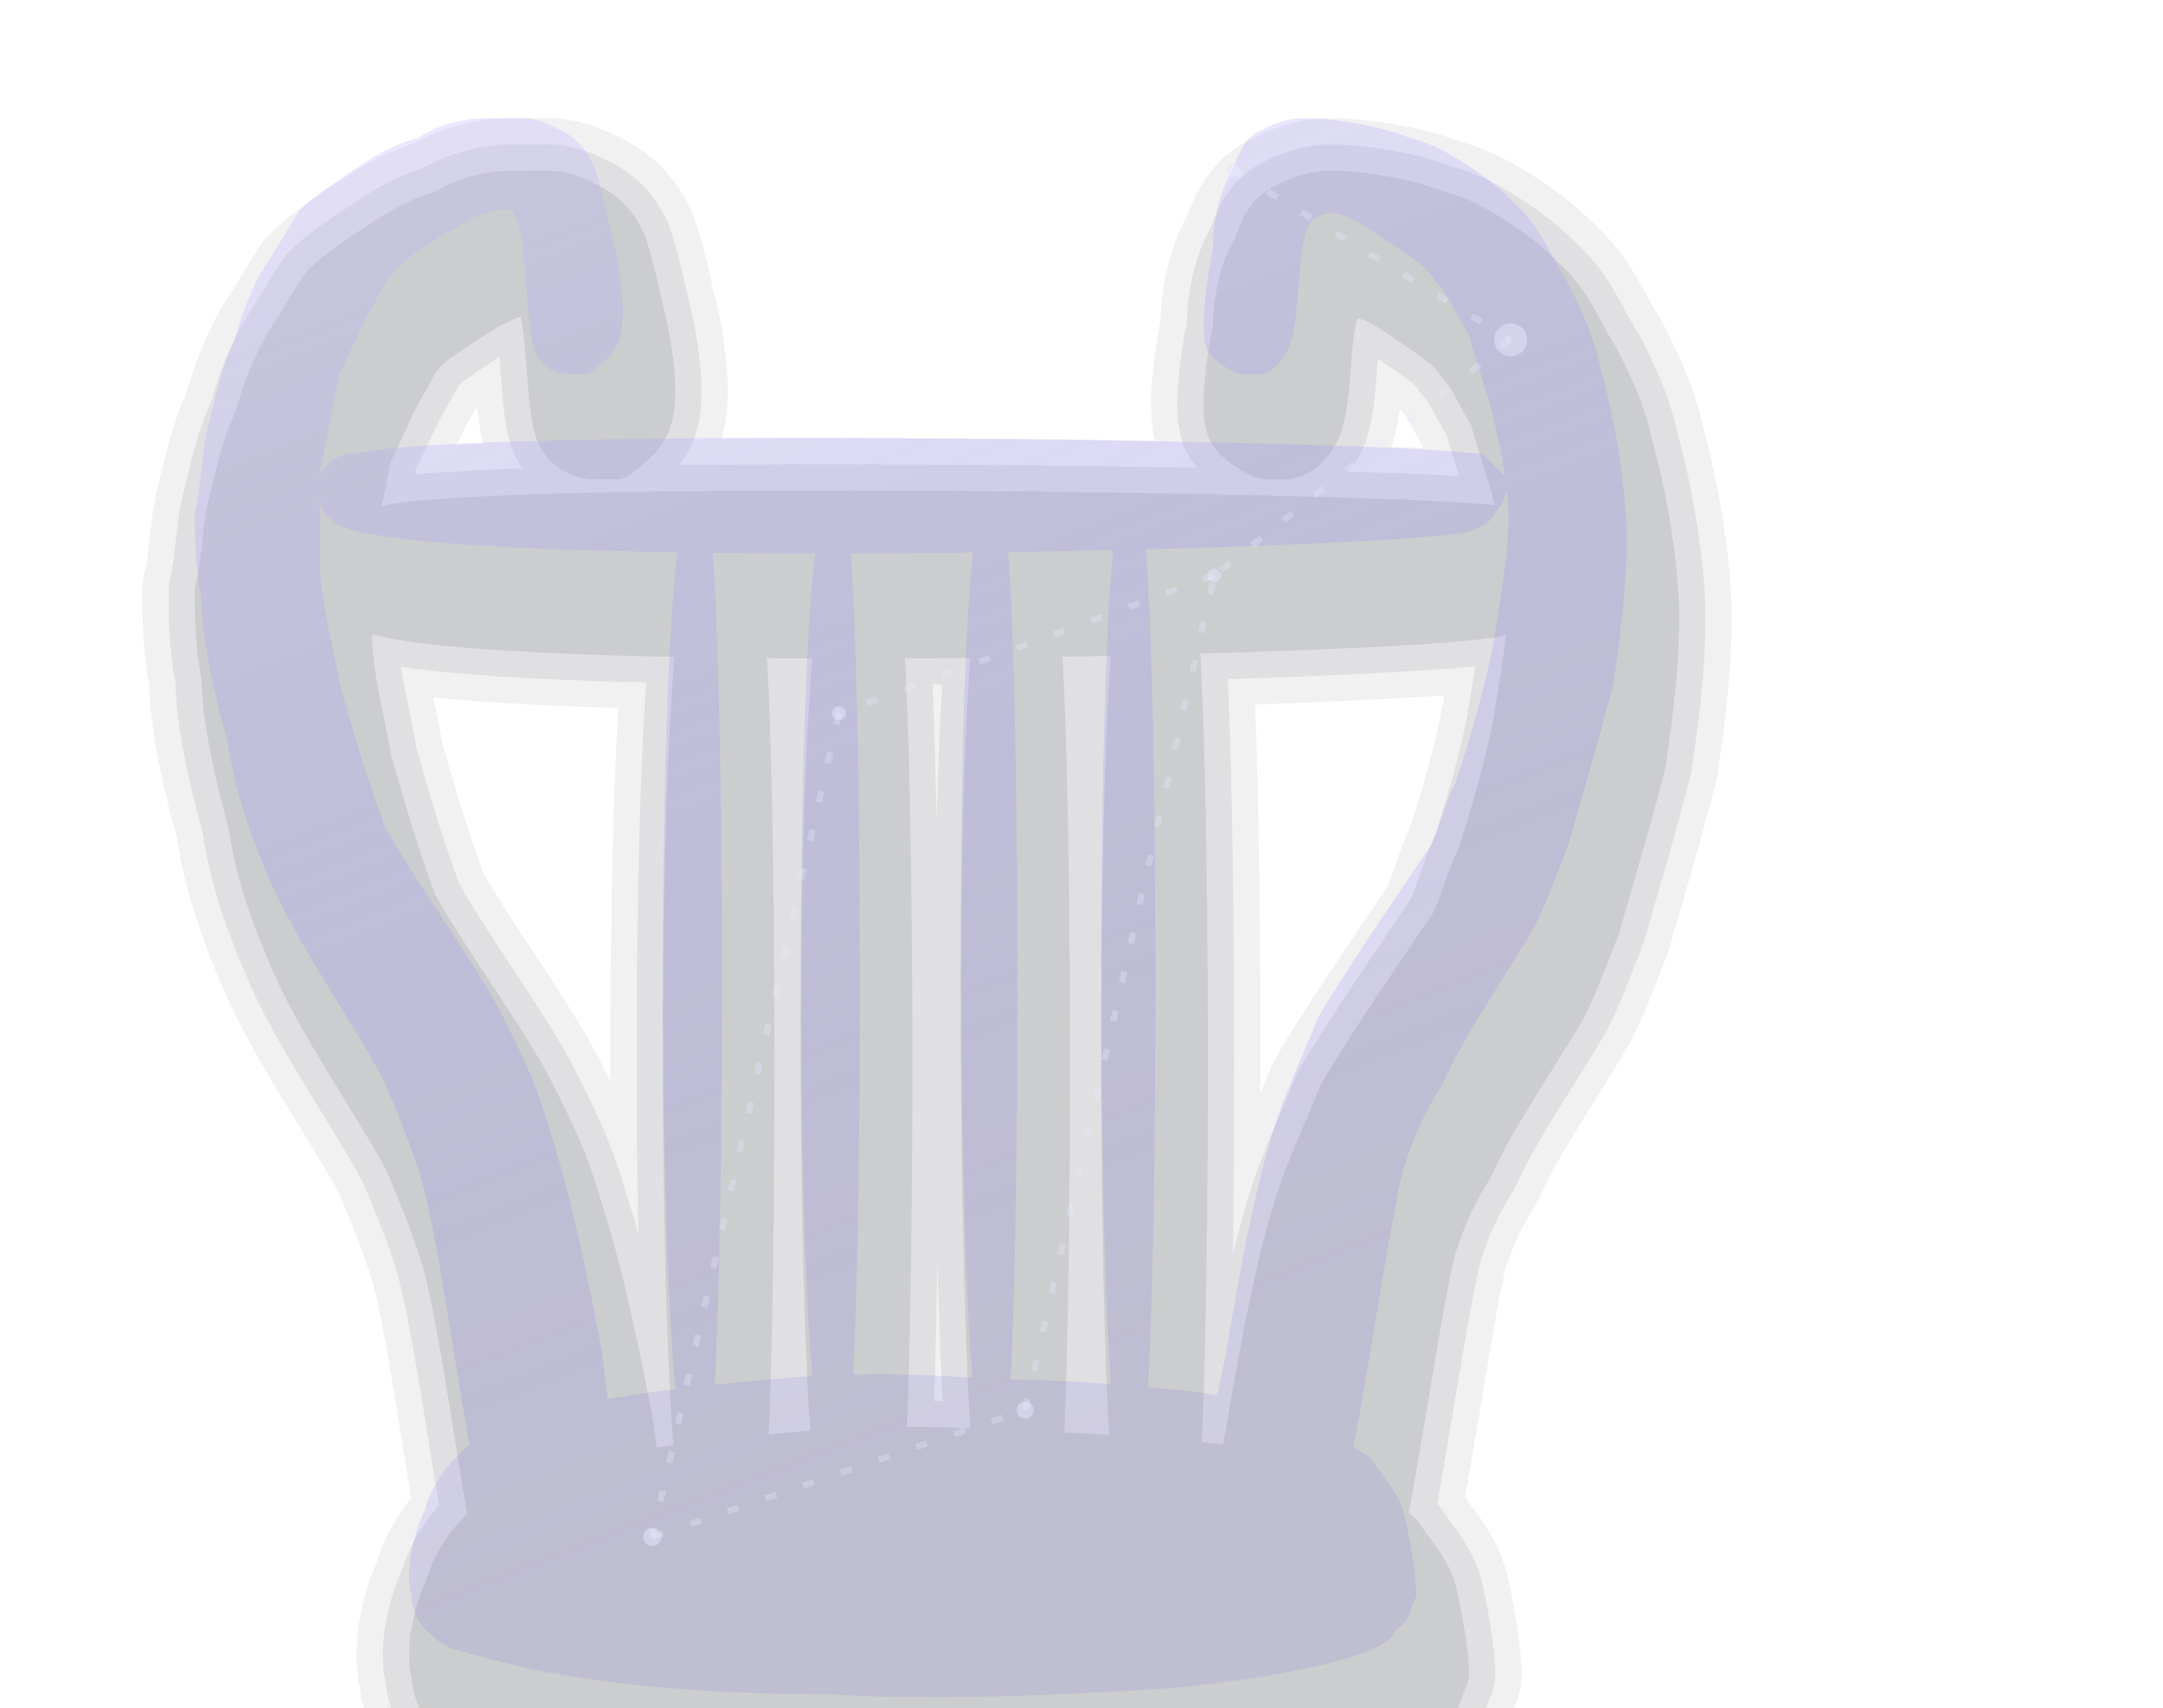
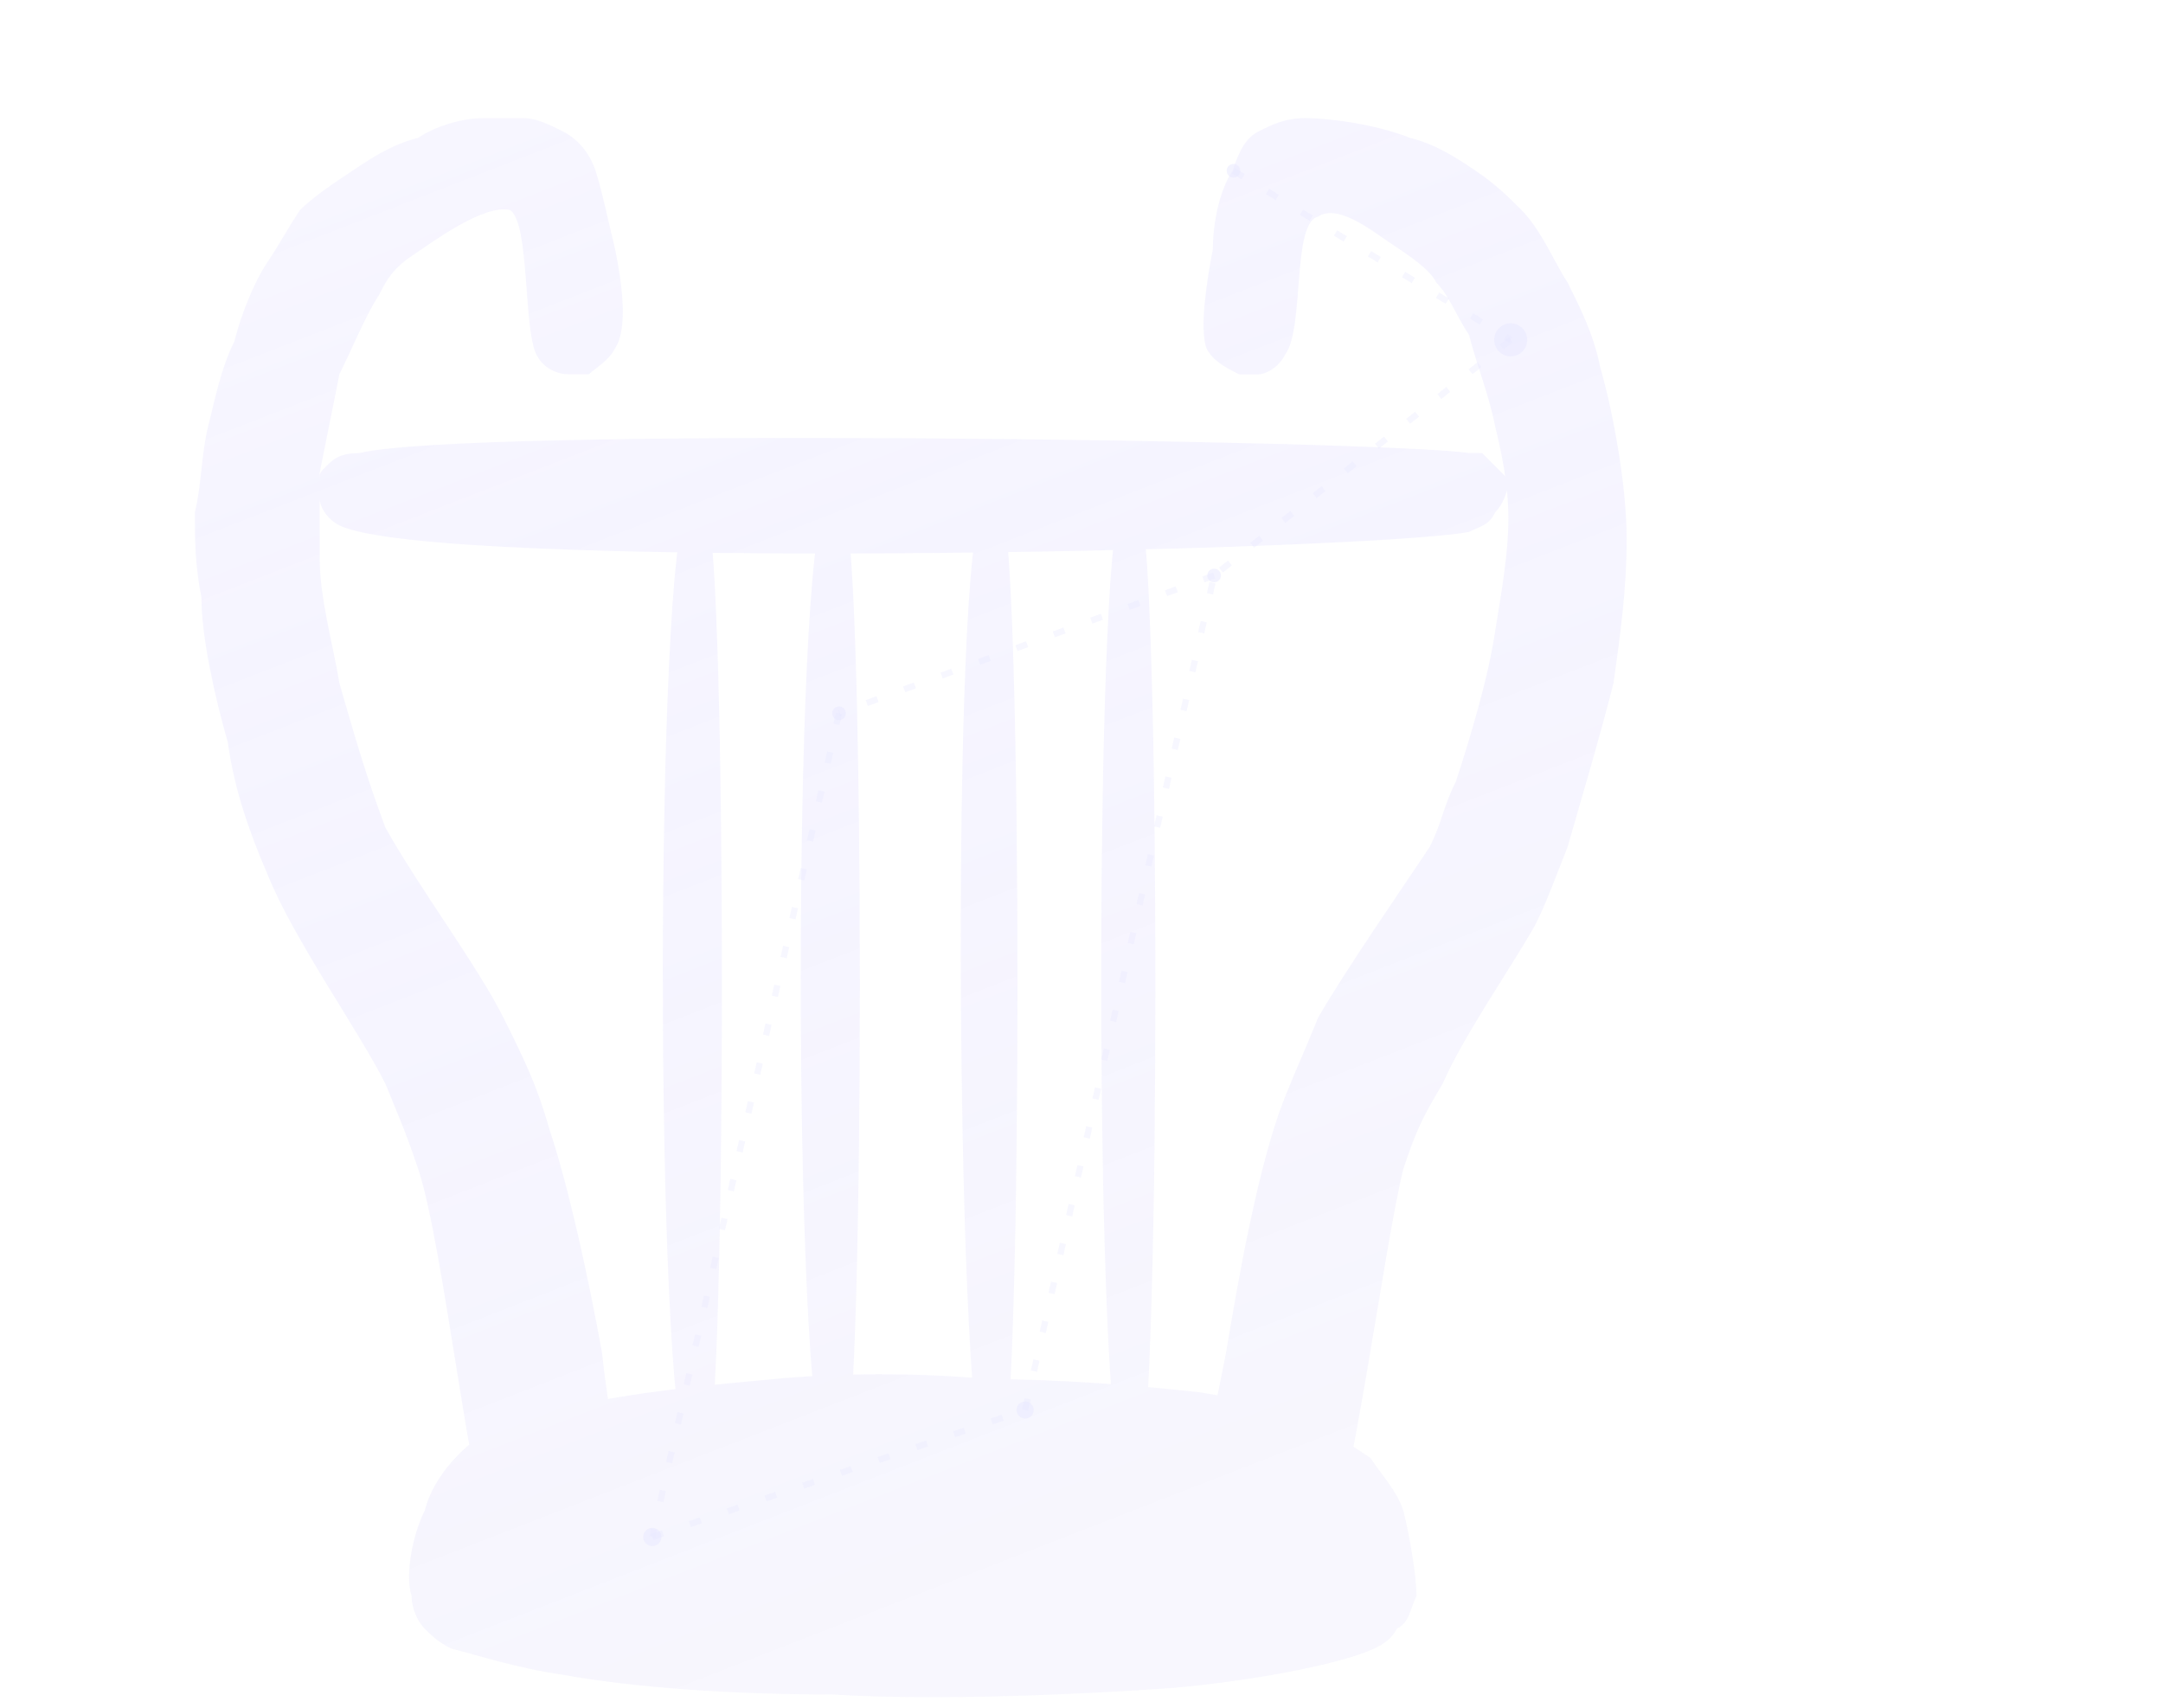
<svg xmlns="http://www.w3.org/2000/svg" viewBox="0 0 380 300" width="380" height="300">
  <defs>
    <linearGradient id="a1" x1="0" y1="0" x2=".35" y2="1">
      <stop offset="0" stop-color="#c4bcff" stop-opacity="0.32" />
      <stop offset=".55" stop-color="#8a7cff" stop-opacity="0.2" />
      <stop offset="1" stop-color="#6a5ae6" stop-opacity="0.13" />
    </linearGradient>
-     <clipPath id="a2">
-       <path d="M120 255C120 257 119 258 118 259C117 260 115 261 114 261C112 262 111 262 109 262C108 262 106 261 105 260C103 260 102 259 101 257C97 250 93 210 89 198C87 192 86 190 84 185C80 177 70 163 66 153C63 146 61 140 60 133C58 126 56 117 56 111C55 106 55 102 55 98C56 94 56 89 57 85C58 81 59 76 61 72C62 68 64 63 66 60C68 57 69 55 71 52C73 50 76 48 79 46C82 44 85 42 89 41C92 39 96 38 99 38C102 38 103 38 105 38C107 38 109 39 111 40C113 41 115 43 116 46C117 49 118 54 119 58C120 63 121 70 119 73C118 75 116 76 115 77C114 77 113 77 112 77C110 77 108 76 107 74C105 70 106 54 103 52C99 51 91 57 88 59C85 61 84 63 83 65C81 68 79 73 77 77C76 82 75 87 74 92C74 96 74 101 74 105C74 111 76 118 77 124C79 131 81 138 84 146C89 155 98 167 102 175C105 181 107 185 109 192C112 201 115 215 117 226C118 236 121 250 120 255ZM227 257C226 259 225 260 224 260C223 261 221 262 219 262C218 262 216 262 215 261C213 261 212 260 211 259C210 258 209 257 208 255C207 250 210 236 212 226C214 214 217 197 221 187C223 182 224 180 226 175C230 168 239 155 243 149C245 145 245 143 247 139C249 133 252 123 253 116C254 110 255 104 255 99C255 94 254 89 253 85C252 80 250 75 249 71C247 68 246 65 244 63C243 61 240 59 237 57C234 55 229 51 226 53C222 54 224 70 221 74C220 76 218 77 217 77C216 77 215 77 214 77C212 76 210 75 209 73C208 70 209 63 210 58C210 54 211 49 213 46C214 43 215 41 217 40C219 39 221 38 224 38C228 38 235 39 240 41C244 42 247 44 250 46C253 48 255 50 257 52C260 55 262 60 264 63C266 67 268 71 269 76C271 83 273 94 273 102C273 110 272 117 271 124C269 132 266 142 264 149C262 154 261 157 259 161C255 168 248 178 245 185C242 190 241 192 239 198C236 210 231 250 227 257ZM77 100C75 99 74 97 74 96C74 95 74 94 74 93C74 92 74 92 75 91C76 90 77 89 80 89C96 85 236 87 249 89C250 89 250 89 251 89C252 90 254 92 255 93C255 95 254 97 253 98C252 100 251 100 249 101C233 104 91 107 77 100ZM98 239C102 236 107 235 113 234C122 232 132 231 143 230C153 229 165 229 176 230C187 230 199 231 208 232C214 233 220 234 224 236C228 238 231 240 234 242C236 245 238 247 239 250C240 254 241 260 241 263C240 265 240 267 238 268C237 270 235 271 232 272C226 274 215 276 204 277C190 278 168 279 152 278C137 278 122 277 111 275C104 274 98 272 94 271C92 270 91 269 90 268C89 267 88 265 88 263C87 260 88 254 90 250C91 246 94 242 98 239ZM130 97C130 96 131 96 131 96C132 96 132 97 133 98C136 106 136 234 133 242C132 243 132 244 131 244C131 244 130 243 130 242C125 233 125 104 130 97ZM151 97C151 96 152 96 153 96C153 96 153 97 154 98C157 106 157 234 154 242C153 243 153 244 153 244C152 244 151 243 151 242C146 233 146 104 151 97ZM175 97C175 96 176 96 177 96C177 96 177 97 178 98C181 106 181 234 178 242C177 243 177 244 177 244C176 244 175 243 175 242C171 233 170 104 175 97ZM196 97C197 96 197 96 198 96C198 96 199 97 199 98C202 106 202 234 199 242C199 243 198 244 198 244C197 244 196 243 196 242C192 233 192 104 196 97Z" />
-     </clipPath>
  </defs>
  <g transform="matrix(1.1538 0 0 1.1538 -29.22 -23.09)">
    <g>
-       <g transform="matrix(1 0 0 1 4 12)" opacity="0.55">
-         <path d="M120 255C120 257 119 258 118 259C117 260 115 261 114 261C112 262 111 262 109 262C108 262 106 261 105 260C103 260 102 259 101 257C97 250 93 210 89 198C87 192 86 190 84 185C80 177 70 163 66 153C63 146 61 140 60 133C58 126 56 117 56 111C55 106 55 102 55 98C56 94 56 89 57 85C58 81 59 76 61 72C62 68 64 63 66 60C68 57 69 55 71 52C73 50 76 48 79 46C82 44 85 42 89 41C92 39 96 38 99 38C102 38 103 38 105 38C107 38 109 39 111 40C113 41 115 43 116 46C117 49 118 54 119 58C120 63 121 70 119 73C118 75 116 76 115 77C114 77 113 77 112 77C110 77 108 76 107 74C105 70 106 54 103 52C99 51 91 57 88 59C85 61 84 63 83 65C81 68 79 73 77 77C76 82 75 87 74 92C74 96 74 101 74 105C74 111 76 118 77 124C79 131 81 138 84 146C89 155 98 167 102 175C105 181 107 185 109 192C112 201 115 215 117 226C118 236 121 250 120 255ZM227 257C226 259 225 260 224 260C223 261 221 262 219 262C218 262 216 262 215 261C213 261 212 260 211 259C210 258 209 257 208 255C207 250 210 236 212 226C214 214 217 197 221 187C223 182 224 180 226 175C230 168 239 155 243 149C245 145 245 143 247 139C249 133 252 123 253 116C254 110 255 104 255 99C255 94 254 89 253 85C252 80 250 75 249 71C247 68 246 65 244 63C243 61 240 59 237 57C234 55 229 51 226 53C222 54 224 70 221 74C220 76 218 77 217 77C216 77 215 77 214 77C212 76 210 75 209 73C208 70 209 63 210 58C210 54 211 49 213 46C214 43 215 41 217 40C219 39 221 38 224 38C228 38 235 39 240 41C244 42 247 44 250 46C253 48 255 50 257 52C260 55 262 60 264 63C266 67 268 71 269 76C271 83 273 94 273 102C273 110 272 117 271 124C269 132 266 142 264 149C262 154 261 157 259 161C255 168 248 178 245 185C242 190 241 192 239 198C236 210 231 250 227 257ZM77 100C75 99 74 97 74 96C74 95 74 94 74 93C74 92 74 92 75 91C76 90 77 89 80 89C96 85 236 87 249 89C250 89 250 89 251 89C252 90 254 92 255 93C255 95 254 97 253 98C252 100 251 100 249 101C233 104 91 107 77 100ZM98 239C102 236 107 235 113 234C122 232 132 231 143 230C153 229 165 229 176 230C187 230 199 231 208 232C214 233 220 234 224 236C228 238 231 240 234 242C236 245 238 247 239 250C240 254 241 260 241 263C240 265 240 267 238 268C237 270 235 271 232 272C226 274 215 276 204 277C190 278 168 279 152 278C137 278 122 277 111 275C104 274 98 272 94 271C92 270 91 269 90 268C89 267 88 265 88 263C87 260 88 254 90 250C91 246 94 242 98 239ZM130 97C130 96 131 96 131 96C132 96 132 97 133 98C136 106 136 234 133 242C132 243 132 244 131 244C131 244 130 243 130 242C125 233 125 104 130 97ZM151 97C151 96 152 96 153 96C153 96 153 97 154 98C157 106 157 234 154 242C153 243 153 244 153 244C152 244 151 243 151 242C146 233 146 104 151 97ZM175 97C175 96 176 96 177 96C177 96 177 97 178 98C181 106 181 234 178 242C177 243 177 244 177 244C176 244 175 243 175 242C171 233 170 104 175 97ZM196 97C197 96 197 96 198 96C198 96 199 97 199 98C202 106 202 234 199 242C199 243 198 244 198 244C197 244 196 243 196 242C192 233 192 104 196 97Z" fill="#02030c" stroke="#02030c" stroke-width="24" stroke-linejoin="round" opacity="0.1" />
-         <path d="M120 255C120 257 119 258 118 259C117 260 115 261 114 261C112 262 111 262 109 262C108 262 106 261 105 260C103 260 102 259 101 257C97 250 93 210 89 198C87 192 86 190 84 185C80 177 70 163 66 153C63 146 61 140 60 133C58 126 56 117 56 111C55 106 55 102 55 98C56 94 56 89 57 85C58 81 59 76 61 72C62 68 64 63 66 60C68 57 69 55 71 52C73 50 76 48 79 46C82 44 85 42 89 41C92 39 96 38 99 38C102 38 103 38 105 38C107 38 109 39 111 40C113 41 115 43 116 46C117 49 118 54 119 58C120 63 121 70 119 73C118 75 116 76 115 77C114 77 113 77 112 77C110 77 108 76 107 74C105 70 106 54 103 52C99 51 91 57 88 59C85 61 84 63 83 65C81 68 79 73 77 77C76 82 75 87 74 92C74 96 74 101 74 105C74 111 76 118 77 124C79 131 81 138 84 146C89 155 98 167 102 175C105 181 107 185 109 192C112 201 115 215 117 226C118 236 121 250 120 255ZM227 257C226 259 225 260 224 260C223 261 221 262 219 262C218 262 216 262 215 261C213 261 212 260 211 259C210 258 209 257 208 255C207 250 210 236 212 226C214 214 217 197 221 187C223 182 224 180 226 175C230 168 239 155 243 149C245 145 245 143 247 139C249 133 252 123 253 116C254 110 255 104 255 99C255 94 254 89 253 85C252 80 250 75 249 71C247 68 246 65 244 63C243 61 240 59 237 57C234 55 229 51 226 53C222 54 224 70 221 74C220 76 218 77 217 77C216 77 215 77 214 77C212 76 210 75 209 73C208 70 209 63 210 58C210 54 211 49 213 46C214 43 215 41 217 40C219 39 221 38 224 38C228 38 235 39 240 41C244 42 247 44 250 46C253 48 255 50 257 52C260 55 262 60 264 63C266 67 268 71 269 76C271 83 273 94 273 102C273 110 272 117 271 124C269 132 266 142 264 149C262 154 261 157 259 161C255 168 248 178 245 185C242 190 241 192 239 198C236 210 231 250 227 257ZM77 100C75 99 74 97 74 96C74 95 74 94 74 93C74 92 74 92 75 91C76 90 77 89 80 89C96 85 236 87 249 89C250 89 250 89 251 89C252 90 254 92 255 93C255 95 254 97 253 98C252 100 251 100 249 101C233 104 91 107 77 100ZM98 239C102 236 107 235 113 234C122 232 132 231 143 230C153 229 165 229 176 230C187 230 199 231 208 232C214 233 220 234 224 236C228 238 231 240 234 242C236 245 238 247 239 250C240 254 241 260 241 263C240 265 240 267 238 268C237 270 235 271 232 272C226 274 215 276 204 277C190 278 168 279 152 278C137 278 122 277 111 275C104 274 98 272 94 271C92 270 91 269 90 268C89 267 88 265 88 263C87 260 88 254 90 250C91 246 94 242 98 239ZM130 97C130 96 131 96 131 96C132 96 132 97 133 98C136 106 136 234 133 242C132 243 132 244 131 244C131 244 130 243 130 242C125 233 125 104 130 97ZM151 97C151 96 152 96 153 96C153 96 153 97 154 98C157 106 157 234 154 242C153 243 153 244 153 244C152 244 151 243 151 242C146 233 146 104 151 97ZM175 97C175 96 176 96 177 96C177 96 177 97 178 98C181 106 181 234 178 242C177 243 177 244 177 244C176 244 175 243 175 242C171 233 170 104 175 97ZM196 97C197 96 197 96 198 96C198 96 199 97 199 98C202 106 202 234 199 242C199 243 198 244 198 244C197 244 196 243 196 242C192 233 192 104 196 97Z" fill="#02030c" stroke="#02030c" stroke-width="16" stroke-linejoin="round" opacity="0.14" />
-         <path d="M120 255C120 257 119 258 118 259C117 260 115 261 114 261C112 262 111 262 109 262C108 262 106 261 105 260C103 260 102 259 101 257C97 250 93 210 89 198C87 192 86 190 84 185C80 177 70 163 66 153C63 146 61 140 60 133C58 126 56 117 56 111C55 106 55 102 55 98C56 94 56 89 57 85C58 81 59 76 61 72C62 68 64 63 66 60C68 57 69 55 71 52C73 50 76 48 79 46C82 44 85 42 89 41C92 39 96 38 99 38C102 38 103 38 105 38C107 38 109 39 111 40C113 41 115 43 116 46C117 49 118 54 119 58C120 63 121 70 119 73C118 75 116 76 115 77C114 77 113 77 112 77C110 77 108 76 107 74C105 70 106 54 103 52C99 51 91 57 88 59C85 61 84 63 83 65C81 68 79 73 77 77C76 82 75 87 74 92C74 96 74 101 74 105C74 111 76 118 77 124C79 131 81 138 84 146C89 155 98 167 102 175C105 181 107 185 109 192C112 201 115 215 117 226C118 236 121 250 120 255ZM227 257C226 259 225 260 224 260C223 261 221 262 219 262C218 262 216 262 215 261C213 261 212 260 211 259C210 258 209 257 208 255C207 250 210 236 212 226C214 214 217 197 221 187C223 182 224 180 226 175C230 168 239 155 243 149C245 145 245 143 247 139C249 133 252 123 253 116C254 110 255 104 255 99C255 94 254 89 253 85C252 80 250 75 249 71C247 68 246 65 244 63C243 61 240 59 237 57C234 55 229 51 226 53C222 54 224 70 221 74C220 76 218 77 217 77C216 77 215 77 214 77C212 76 210 75 209 73C208 70 209 63 210 58C210 54 211 49 213 46C214 43 215 41 217 40C219 39 221 38 224 38C228 38 235 39 240 41C244 42 247 44 250 46C253 48 255 50 257 52C260 55 262 60 264 63C266 67 268 71 269 76C271 83 273 94 273 102C273 110 272 117 271 124C269 132 266 142 264 149C262 154 261 157 259 161C255 168 248 178 245 185C242 190 241 192 239 198C236 210 231 250 227 257ZM77 100C75 99 74 97 74 96C74 95 74 94 74 93C74 92 74 92 75 91C76 90 77 89 80 89C96 85 236 87 249 89C250 89 250 89 251 89C252 90 254 92 255 93C255 95 254 97 253 98C252 100 251 100 249 101C233 104 91 107 77 100ZM98 239C102 236 107 235 113 234C122 232 132 231 143 230C153 229 165 229 176 230C187 230 199 231 208 232C214 233 220 234 224 236C228 238 231 240 234 242C236 245 238 247 239 250C240 254 241 260 241 263C240 265 240 267 238 268C237 270 235 271 232 272C226 274 215 276 204 277C190 278 168 279 152 278C137 278 122 277 111 275C104 274 98 272 94 271C92 270 91 269 90 268C89 267 88 265 88 263C87 260 88 254 90 250C91 246 94 242 98 239ZM130 97C130 96 131 96 131 96C132 96 132 97 133 98C136 106 136 234 133 242C132 243 132 244 131 244C131 244 130 243 130 242C125 233 125 104 130 97ZM151 97C151 96 152 96 153 96C153 96 153 97 154 98C157 106 157 234 154 242C153 243 153 244 153 244C152 244 151 243 151 242C146 233 146 104 151 97ZM175 97C175 96 176 96 177 96C177 96 177 97 178 98C181 106 181 234 178 242C177 243 177 244 177 244C176 244 175 243 175 242C171 233 170 104 175 97ZM196 97C197 96 197 96 198 96C198 96 199 97 199 98C202 106 202 234 199 242C199 243 198 244 198 244C197 244 196 243 196 242C192 233 192 104 196 97Z" fill="#02030c" stroke="#02030c" stroke-width="8" stroke-linejoin="round" opacity="0.18" />
-       </g>
      <g>
-         <path d="M120 255C120 257 119 258 118 259C117 260 115 261 114 261C112 262 111 262 109 262C108 262 106 261 105 260C103 260 102 259 101 257C97 250 93 210 89 198C87 192 86 190 84 185C80 177 70 163 66 153C63 146 61 140 60 133C58 126 56 117 56 111C55 106 55 102 55 98C56 94 56 89 57 85C58 81 59 76 61 72C62 68 64 63 66 60C68 57 69 55 71 52C73 50 76 48 79 46C82 44 85 42 89 41C92 39 96 38 99 38C102 38 103 38 105 38C107 38 109 39 111 40C113 41 115 43 116 46C117 49 118 54 119 58C120 63 121 70 119 73C118 75 116 76 115 77C114 77 113 77 112 77C110 77 108 76 107 74C105 70 106 54 103 52C99 51 91 57 88 59C85 61 84 63 83 65C81 68 79 73 77 77C76 82 75 87 74 92C74 96 74 101 74 105C74 111 76 118 77 124C79 131 81 138 84 146C89 155 98 167 102 175C105 181 107 185 109 192C112 201 115 215 117 226C118 236 121 250 120 255ZM227 257C226 259 225 260 224 260C223 261 221 262 219 262C218 262 216 262 215 261C213 261 212 260 211 259C210 258 209 257 208 255C207 250 210 236 212 226C214 214 217 197 221 187C223 182 224 180 226 175C230 168 239 155 243 149C245 145 245 143 247 139C249 133 252 123 253 116C254 110 255 104 255 99C255 94 254 89 253 85C252 80 250 75 249 71C247 68 246 65 244 63C243 61 240 59 237 57C234 55 229 51 226 53C222 54 224 70 221 74C220 76 218 77 217 77C216 77 215 77 214 77C212 76 210 75 209 73C208 70 209 63 210 58C210 54 211 49 213 46C214 43 215 41 217 40C219 39 221 38 224 38C228 38 235 39 240 41C244 42 247 44 250 46C253 48 255 50 257 52C260 55 262 60 264 63C266 67 268 71 269 76C271 83 273 94 273 102C273 110 272 117 271 124C269 132 266 142 264 149C262 154 261 157 259 161C255 168 248 178 245 185C242 190 241 192 239 198C236 210 231 250 227 257ZM77 100C75 99 74 97 74 96C74 95 74 94 74 93C74 92 74 92 75 91C76 90 77 89 80 89C96 85 236 87 249 89C250 89 250 89 251 89C252 90 254 92 255 93C255 95 254 97 253 98C252 100 251 100 249 101C233 104 91 107 77 100ZM98 239C102 236 107 235 113 234C122 232 132 231 143 230C153 229 165 229 176 230C187 230 199 231 208 232C214 233 220 234 224 236C228 238 231 240 234 242C236 245 238 247 239 250C240 254 241 260 241 263C240 265 240 267 238 268C237 270 235 271 232 272C226 274 215 276 204 277C190 278 168 279 152 278C137 278 122 277 111 275C104 274 98 272 94 271C92 270 91 269 90 268C89 267 88 265 88 263C87 260 88 254 90 250C91 246 94 242 98 239ZM130 97C130 96 131 96 131 96C132 96 132 97 133 98C136 106 136 234 133 242C132 243 132 244 131 244C131 244 130 243 130 242C125 233 125 104 130 97ZM151 97C151 96 152 96 153 96C153 96 153 97 154 98C157 106 157 234 154 242C153 243 153 244 153 244C152 244 151 243 151 242C146 233 146 104 151 97ZM175 97C175 96 176 96 177 96C177 96 177 97 178 98C181 106 181 234 178 242C177 243 177 244 177 244C176 244 175 243 175 242C171 233 170 104 175 97ZM196 97C197 96 197 96 198 96C198 96 199 97 199 98C202 106 202 234 199 242C199 243 198 244 198 244C197 244 196 243 196 242C192 233 192 104 196 97Z" fill="url(#a1)" />
+         <path d="M120 255C120 257 119 258 118 259C117 260 115 261 114 261C112 262 111 262 109 262C108 262 106 261 105 260C103 260 102 259 101 257C97 250 93 210 89 198C87 192 86 190 84 185C80 177 70 163 66 153C63 146 61 140 60 133C58 126 56 117 56 111C55 106 55 102 55 98C56 94 56 89 57 85C58 81 59 76 61 72C62 68 64 63 66 60C68 57 69 55 71 52C73 50 76 48 79 46C82 44 85 42 89 41C92 39 96 38 99 38C102 38 103 38 105 38C107 38 109 39 111 40C113 41 115 43 116 46C117 49 118 54 119 58C120 63 121 70 119 73C118 75 116 76 115 77C114 77 113 77 112 77C110 77 108 76 107 74C105 70 106 54 103 52C99 51 91 57 88 59C85 61 84 63 83 65C81 68 79 73 77 77C76 82 75 87 74 92C74 96 74 101 74 105C74 111 76 118 77 124C79 131 81 138 84 146C89 155 98 167 102 175C105 181 107 185 109 192C112 201 115 215 117 226C118 236 121 250 120 255ZM227 257C226 259 225 260 224 260C223 261 221 262 219 262C218 262 216 262 215 261C213 261 212 260 211 259C210 258 209 257 208 255C207 250 210 236 212 226C214 214 217 197 221 187C223 182 224 180 226 175C230 168 239 155 243 149C245 145 245 143 247 139C249 133 252 123 253 116C254 110 255 104 255 99C255 94 254 89 253 85C252 80 250 75 249 71C247 68 246 65 244 63C243 61 240 59 237 57C234 55 229 51 226 53C222 54 224 70 221 74C220 76 218 77 217 77C216 77 215 77 214 77C212 76 210 75 209 73C208 70 209 63 210 58C210 54 211 49 213 46C214 43 215 41 217 40C219 39 221 38 224 38C228 38 235 39 240 41C244 42 247 44 250 46C253 48 255 50 257 52C260 55 262 60 264 63C266 67 268 71 269 76C271 83 273 94 273 102C273 110 272 117 271 124C269 132 266 142 264 149C262 154 261 157 259 161C255 168 248 178 245 185C242 190 241 192 239 198C236 210 231 250 227 257ZM77 100C75 99 74 97 74 96C74 95 74 94 74 93C74 92 74 92 75 91C76 90 77 89 80 89C96 85 236 87 249 89C250 89 250 89 251 89C252 90 254 92 255 93C255 95 254 97 253 98C252 100 251 100 249 101C233 104 91 107 77 100ZM98 239C102 236 107 235 113 234C122 232 132 231 143 230C153 229 165 229 176 230C187 230 199 231 208 232C214 233 220 234 224 236C228 238 231 240 234 242C236 245 238 247 239 250C240 254 241 260 241 263C240 265 240 267 238 268C237 270 235 271 232 272C226 274 215 276 204 277C190 278 168 279 152 278C137 278 122 277 111 275C104 274 98 272 94 271C92 270 91 269 90 268C89 267 88 265 88 263C87 260 88 254 90 250C91 246 94 242 98 239ZM130 97C130 96 131 96 131 96C132 96 132 97 133 98C136 106 136 234 133 242C132 243 132 244 131 244C131 244 130 243 130 242C125 233 125 104 130 97ZM151 97C151 96 152 96 153 96C153 96 153 97 154 98C157 106 157 234 154 242C153 243 153 244 153 244C152 244 151 243 151 242C146 233 146 104 151 97ZM175 97C175 96 176 96 177 96C177 96 177 97 178 98C181 106 181 234 178 242C177 243 177 244 177 244C176 244 175 243 175 242C171 233 170 104 175 97ZM196 97C197 96 197 96 198 96C198 96 199 97 199 98C202 106 202 234 199 242C199 243 198 244 198 244C197 244 196 243 196 242C192 233 192 104 196 97Z" fill="url(#a1)" opacity="0.4" />
      </g>
    </g>
  </g>
  <line x1="216.7" y1="30" x2="265.4" y2="59.7" fill="#000000" stroke-opacity="0.34" stroke="#e8e9ff" stroke-width="1.1" stroke-dasharray="2, 5" />
  <line x1="265.4" y1="59.7" x2="213.3" y2="101.1" fill="#000000" stroke-opacity="0.34" stroke="#e8e9ff" stroke-width="1.1" stroke-dasharray="2, 5" />
  <line x1="213.3" y1="101.1" x2="147.4" y2="125.3" fill="#000000" stroke-opacity="0.34" stroke="#e8e9ff" stroke-width="1.1" stroke-dasharray="2, 5" />
  <line x1="147.4" y1="125.3" x2="114.6" y2="270" fill="#000000" stroke-opacity="0.34" stroke="#e8e9ff" stroke-width="1.1" stroke-dasharray="2, 5" />
  <line x1="114.6" y1="270" x2="180.1" y2="247.7" fill="#000000" stroke-opacity="0.34" stroke="#e8e9ff" stroke-width="1.1" stroke-dasharray="2, 5" />
  <line x1="180.1" y1="247.7" x2="213.3" y2="101.1" fill="#000000" stroke-opacity="0.34" stroke="#e8e9ff" stroke-width="1.1" stroke-dasharray="2, 5" />
  <circle cx="265.4" cy="59.7" r="2.9" fill-opacity="0.5" fill="#e8e9ff" />
  <circle cx="216.7" cy="30" r="1.2" fill-opacity="0.5" fill="#e8e9ff" />
  <circle cx="213.3" cy="101.1" r="1.2" fill-opacity="0.5" fill="#e8e9ff" />
  <circle cx="147.4" cy="125.3" r="1.2" fill-opacity="0.5" fill="#e8e9ff" />
  <circle cx="114.6" cy="270" r="1.6" fill-opacity="0.5" fill="#e8e9ff" />
  <circle cx="180.1" cy="247.7" r="1.5" fill-opacity="0.5" fill="#e8e9ff" />
</svg>
